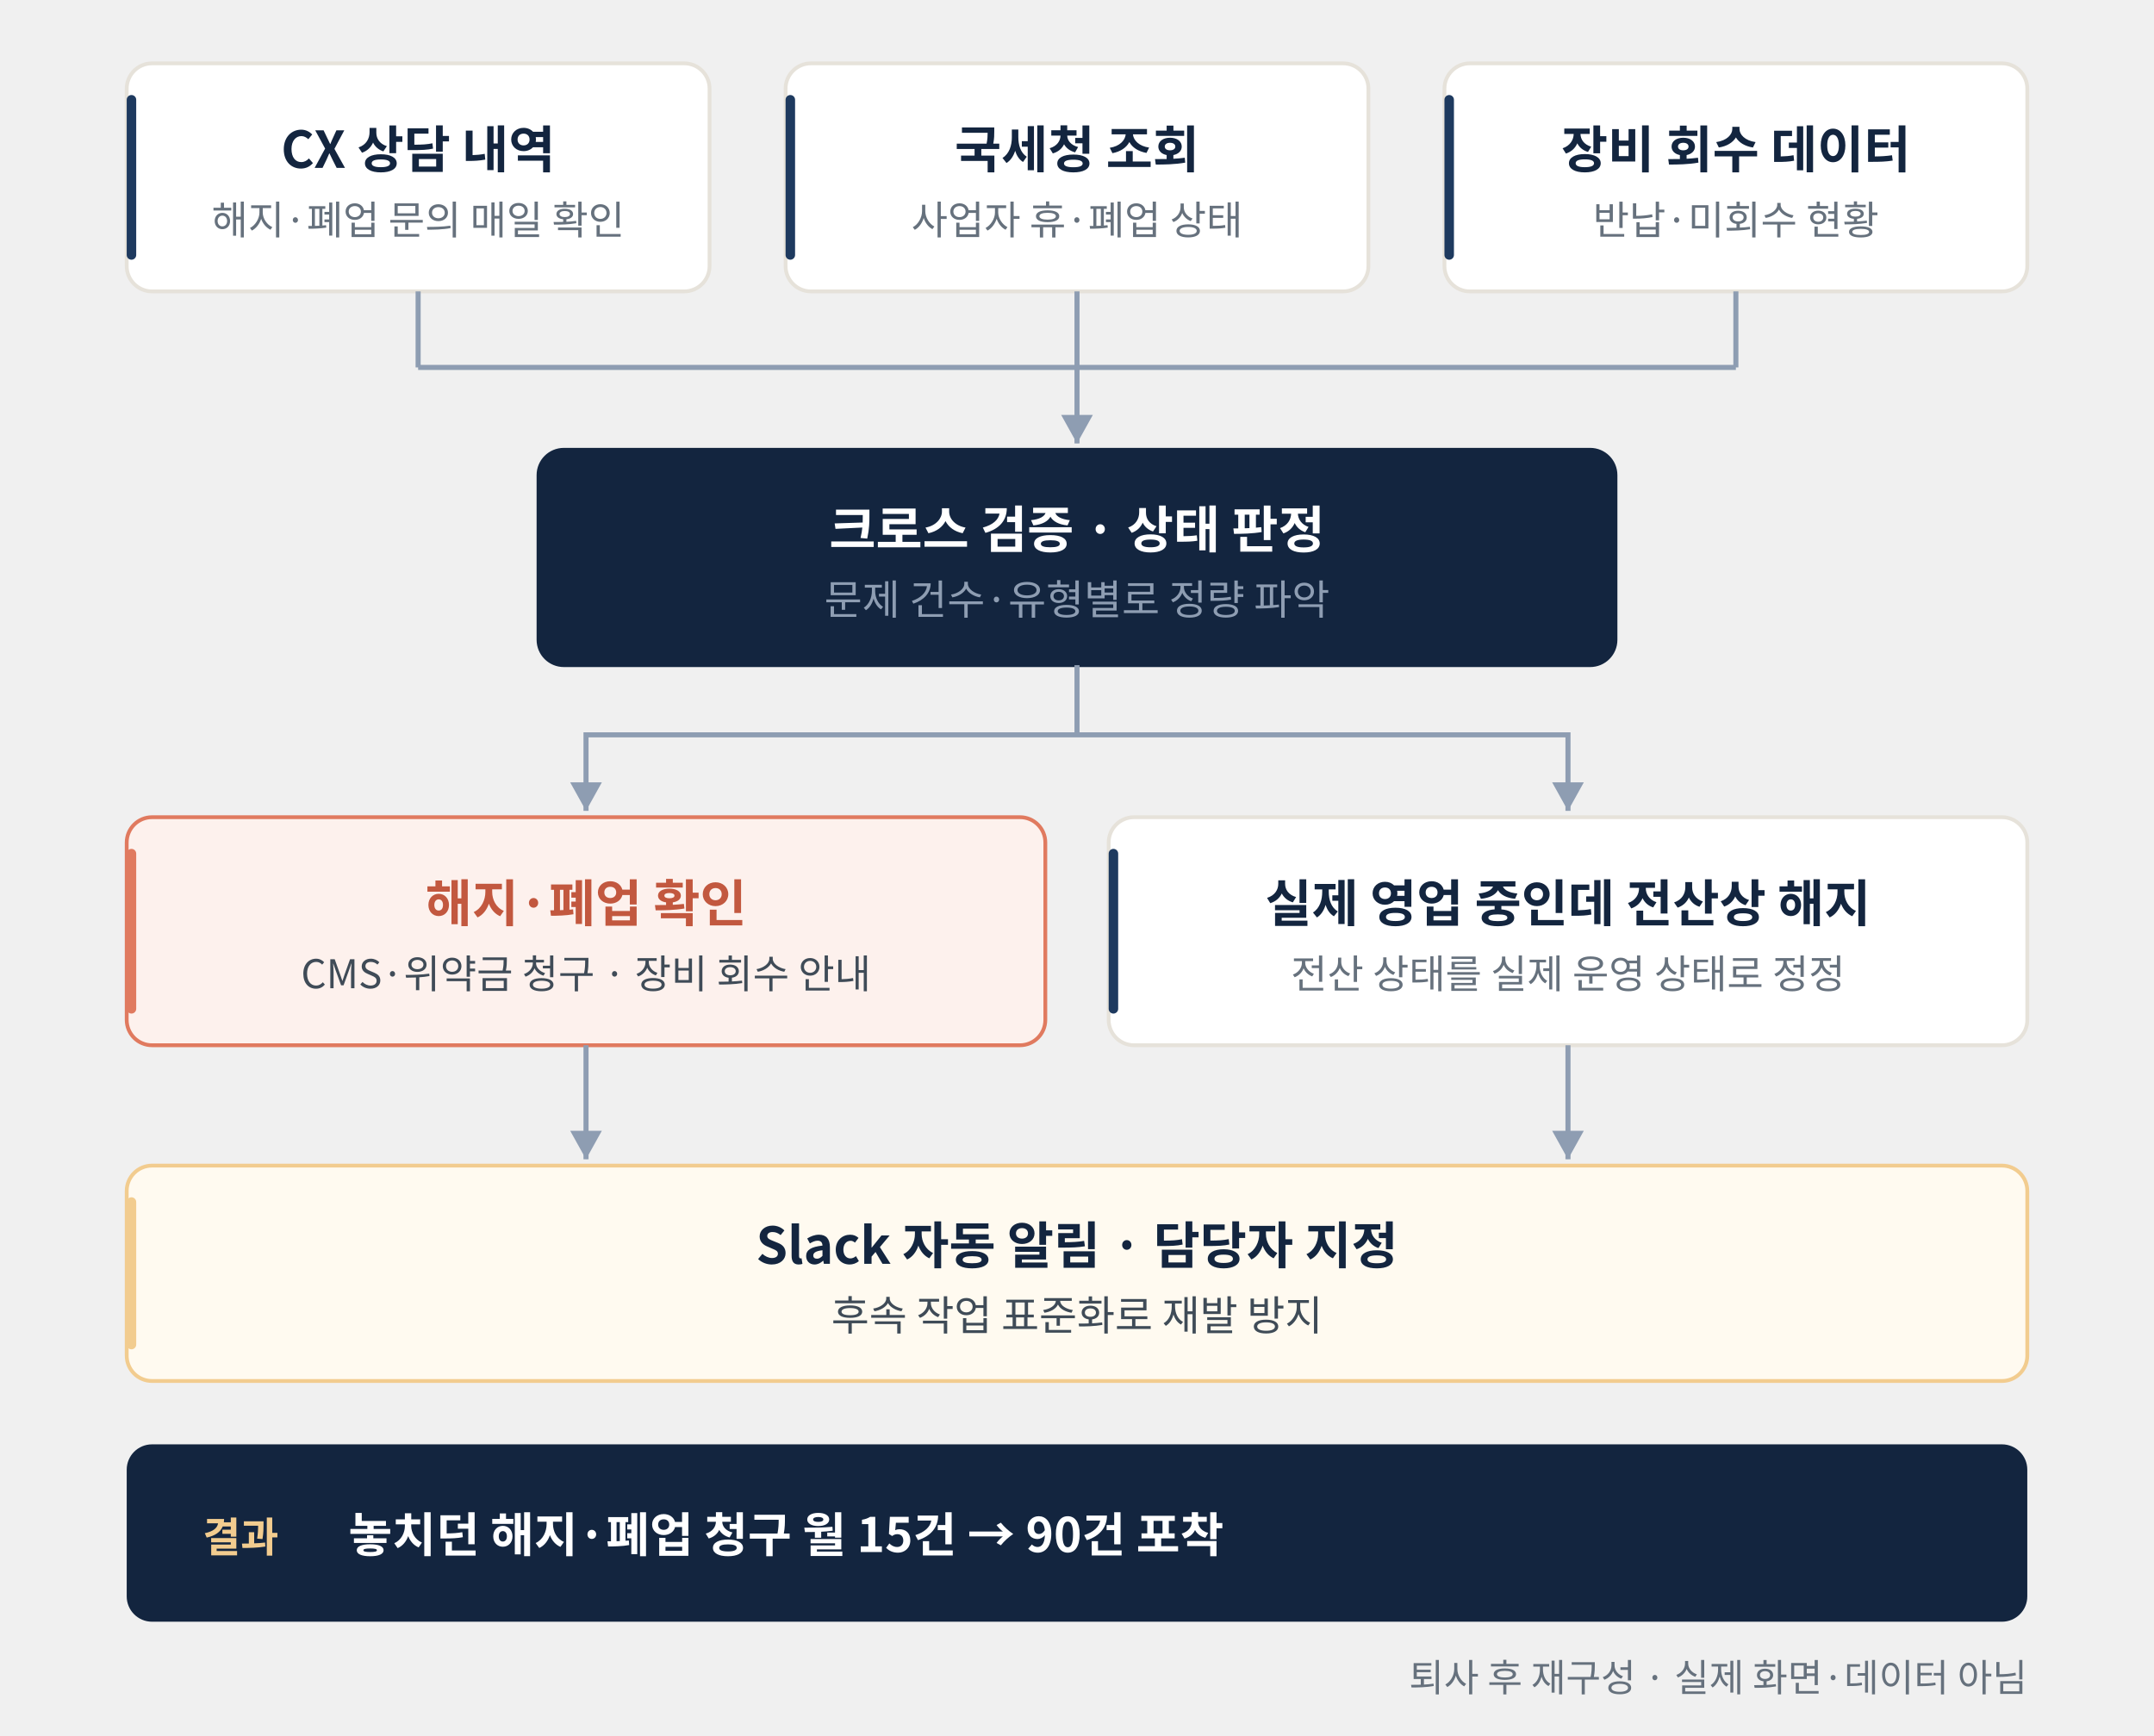
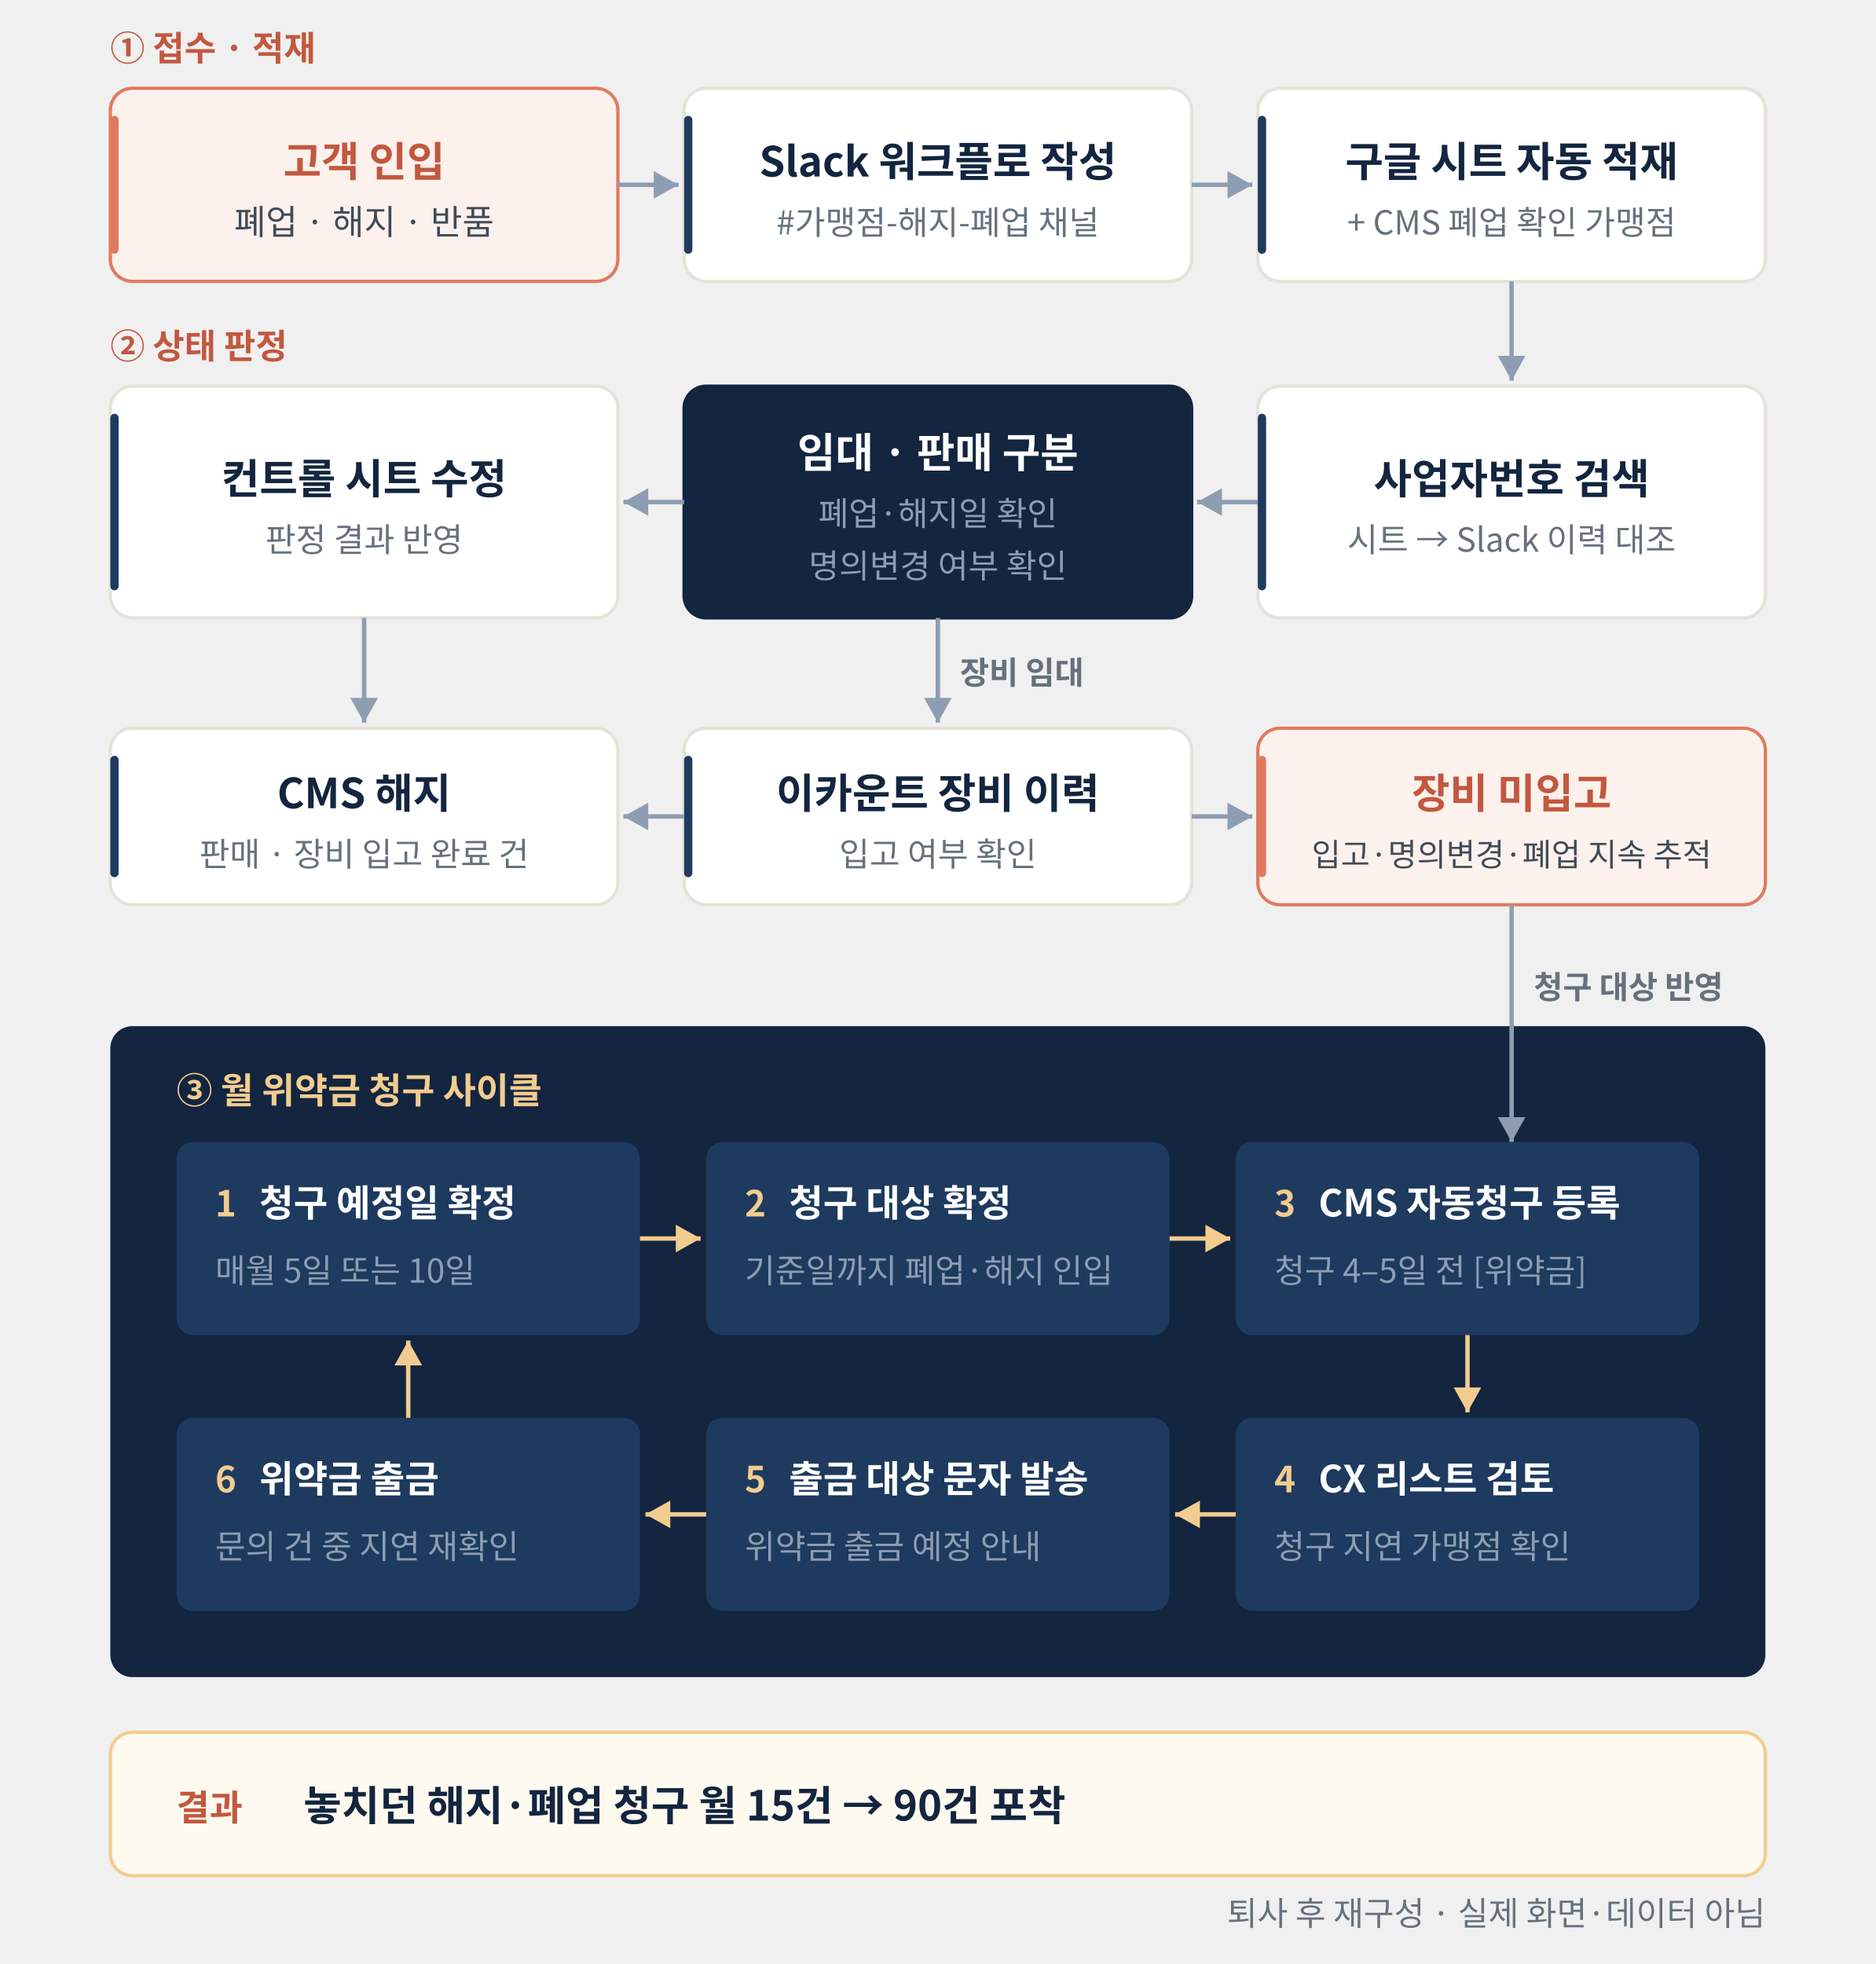
- <svg xmlns="http://www.w3.org/2000/svg" viewBox="0 0 680 548" font-family="'Pretendard Variable',Pretendard,-apple-system,'Noto Sans CJK KR','Noto Sans KR',sans-serif" role="img" aria-label="CX 상담, 국세청, 장비 회수 데이터 교차 검증 흐름도">
-   <rect x="40" y="20" width="184" height="72" rx="8" fill="#ffffff" stroke="#e6e2da" stroke-width="1.2" />
-   <rect x="40" y="30" width="3" height="52" rx="1.5" fill="#1e3a5f" />
-   <text x="132.0" y="53.0" font-size="16" font-weight="700" fill="#13253f" text-anchor="middle">CX 상담 내역</text>
-   <text x="132.0" y="74.0" font-size="12.5" font-weight="500" fill="#66717d" text-anchor="middle">해지·폐업 문의 매일 확인</text>
-   <path d="M132,92 L132,116" fill="none" stroke="#8e9db2" stroke-width="1.6" />
-   <rect x="248" y="20" width="184" height="72" rx="8" fill="#ffffff" stroke="#e6e2da" stroke-width="1.2" />
-   <rect x="248" y="30" width="3" height="52" rx="1.5" fill="#1e3a5f" />
-   <text x="340.0" y="53.0" font-size="16" font-weight="700" fill="#13253f" text-anchor="middle">국세청 조회</text>
-   <text x="340.0" y="74.0" font-size="12.5" font-weight="500" fill="#66717d" text-anchor="middle">사업자 휴·폐업 상태</text>
-   <path d="M340,92 L340,116" fill="none" stroke="#8e9db2" stroke-width="1.6" />
-   <rect x="456" y="20" width="184" height="72" rx="8" fill="#ffffff" stroke="#e6e2da" stroke-width="1.2" />
-   <rect x="456" y="30" width="3" height="52" rx="1.5" fill="#1e3a5f" />
-   <text x="548.0" y="53.0" font-size="16" font-weight="700" fill="#13253f" text-anchor="middle">장비 회수 데이터</text>
-   <text x="548.0" y="74.0" font-size="12.5" font-weight="500" fill="#66717d" text-anchor="middle">반납·미회수 현황</text>
-   <path d="M548,92 L548,116" fill="none" stroke="#8e9db2" stroke-width="1.6" />
-   <line x1="132" y1="116" x2="548" y2="116" stroke="#8e9db2" stroke-width="1.6" />
-   <path d="M340,116 L340,140" fill="none" stroke="#8e9db2" stroke-width="1.6" />
-   <polygon points="335,131 345,131 340,140" fill="#8e9db2" />
-   <rect x="170" y="142" width="340" height="68" rx="8" fill="#13253f" stroke="#13253f" stroke-width="1.2" />
-   <text x="340.0" y="173.0" font-size="16" font-weight="700" fill="#ffffff" text-anchor="middle">크로스 검증 · 상태 판정</text>
-   <text x="340.0" y="194.0" font-size="13" font-weight="500" fill="#8e9db2" text-anchor="middle">문제 건수·유형별로 정량 파악</text>
-   <path d="M340,210 L340,232" fill="none" stroke="#8e9db2" stroke-width="1.6" />
-   <path d="M340,232 L185,232 L185,256" fill="none" stroke="#8e9db2" stroke-width="1.6" />
-   <polygon points="180,247 190,247 185,256" fill="#8e9db2" />
-   <path d="M340,232 L495,232 L495,256" fill="none" stroke="#8e9db2" stroke-width="1.6" />
-   <polygon points="490,247 500,247 495,256" fill="#8e9db2" />
-   <rect x="40" y="258" width="290" height="72" rx="8" fill="#fdf1ed" stroke="#e07a5f" stroke-width="1.2" />
-   <rect x="40" y="268" width="3" height="52" rx="1.5" fill="#e07a5f" />
-   <text x="185.0" y="291.0" font-size="16" font-weight="700" fill="#c2583f" text-anchor="middle">해지·폐업 확인</text>
-   <text x="185.0" y="312.0" font-size="12.5" font-weight="500" fill="#3f4b57" text-anchor="middle">CMS·위약금 청구 · 장비 회수 안내</text>
-   <rect x="350" y="258" width="290" height="72" rx="8" fill="#ffffff" stroke="#e6e2da" stroke-width="1.2" />
-   <rect x="350" y="268" width="3" height="52" rx="1.5" fill="#1e3a5f" />
-   <text x="495.0" y="291.0" font-size="16" font-weight="700" fill="#13253f" text-anchor="middle">실제 영업 중인데 전산상 해지</text>
-   <text x="495.0" y="312.0" font-size="12.5" font-weight="500" fill="#66717d" text-anchor="middle">전산 상태를 실제 운영 상태로 정정</text>
-   <path d="M185,330 L185,366" fill="none" stroke="#8e9db2" stroke-width="1.6" />
-   <polygon points="180,357 190,357 185,366" fill="#8e9db2" />
-   <path d="M495,330 L495,366" fill="none" stroke="#8e9db2" stroke-width="1.6" />
-   <polygon points="490,357 500,357 495,366" fill="#8e9db2" />
-   <rect x="40" y="368" width="600" height="68" rx="8" fill="#fffaf0" stroke="#f2cc8f" stroke-width="1.2" />
-   <rect x="40" y="378" width="3" height="48" rx="1.5" fill="#f2cc8f" />
-   <text x="340.0" y="399.0" font-size="16" font-weight="700" fill="#13253f" text-anchor="middle">Slack 자동 알림 · 담당자 지정</text>
-   <text x="340.0" y="420.0" font-size="13" font-weight="500" fill="#3f4b57" text-anchor="middle">후속 작업 표준화로 재발 방지</text>
-   <rect x="40" y="456" width="600" height="56" rx="8" fill="#13253f" />
-   <text x="64" y="490" font-size="13" font-weight="700" fill="#f2cc8f" text-anchor="start">결과</text>
-   <text x="110" y="490" font-size="15" font-weight="700" fill="#fff" text-anchor="start">놓치던 해지·폐업 청구 월 15건 → 90건 포착</text>
-   <text x="640" y="534" font-size="12" font-weight="500" fill="#66717d" text-anchor="end">퇴사 후 재구성 · 실제 화면·데이터 아님</text>
+ <svg xmlns="http://www.w3.org/2000/svg" viewBox="0 0 680 712" font-family="'Pretendard Variable',Pretendard,-apple-system,'Noto Sans CJK KR','Noto Sans KR',sans-serif" role="img" aria-label="해지·폐업 접수부터 상태 판정, 장비 입고 확인, 월 위약금 청구 사이클까지의 흐름도">
+   <text x="40" y="22" font-size="12.5" font-weight="700" fill="#c2583f" text-anchor="start">① 접수 · 적재</text>
+   <rect x="40" y="32" width="184" height="70" rx="8" fill="#fdf1ed" stroke="#e07a5f" stroke-width="1.2" />
+   <rect x="40" y="42" width="3" height="50" rx="1.5" fill="#e07a5f" />
+   <text x="132.0" y="64.0" font-size="15" font-weight="700" fill="#c2583f" text-anchor="middle">고객 인입</text>
+   <text x="132.0" y="85.0" font-size="12.5" font-weight="500" fill="#3f4b57" text-anchor="middle">폐업 · 해지 · 반품</text>
+   <path d="M224,67 L246,67" fill="none" stroke="#8e9db2" stroke-width="1.6" />
+   <polygon points="237,62 237,72 246,67" fill="#8e9db2" />
+   <rect x="248" y="32" width="184" height="70" rx="8" fill="#ffffff" stroke="#e6e2da" stroke-width="1.2" />
+   <rect x="248" y="42" width="3" height="50" rx="1.5" fill="#1e3a5f" />
+   <text x="340.0" y="64.0" font-size="15" font-weight="700" fill="#13253f" text-anchor="middle">Slack 워크플로 작성</text>
+   <text x="340.0" y="85.0" font-size="12" font-weight="500" fill="#66717d" text-anchor="middle">#가맹점-해지-폐업 채널</text>
+   <path d="M432,67 L454,67" fill="none" stroke="#8e9db2" stroke-width="1.6" />
+   <polygon points="445,62 445,72 454,67" fill="#8e9db2" />
+   <rect x="456" y="32" width="184" height="70" rx="8" fill="#ffffff" stroke="#e6e2da" stroke-width="1.2" />
+   <rect x="456" y="42" width="3" height="50" rx="1.5" fill="#1e3a5f" />
+   <text x="548.0" y="64.0" font-size="15" font-weight="700" fill="#13253f" text-anchor="middle">구글 시트 자동 적재</text>
+   <text x="548.0" y="85.0" font-size="12" font-weight="500" fill="#66717d" text-anchor="middle">+ CMS 폐업 확인 가맹점</text>
+   <path d="M548,102 L548,138" fill="none" stroke="#8e9db2" stroke-width="1.6" />
+   <polygon points="543,129 553,129 548,138" fill="#8e9db2" />
+   <text x="40" y="130" font-size="12.5" font-weight="700" fill="#c2583f" text-anchor="start">② 상태 판정</text>
+   <rect x="456" y="140" width="184" height="84" rx="8" fill="#ffffff" stroke="#e6e2da" stroke-width="1.2" />
+   <rect x="456" y="150" width="3" height="64" rx="1.5" fill="#1e3a5f" />
+   <text x="548.0" y="179.0" font-size="15" font-weight="700" fill="#13253f" text-anchor="middle">사업자번호 검색</text>
+   <text x="548.0" y="200.0" font-size="12" font-weight="500" fill="#66717d" text-anchor="middle">시트 → Slack 이력 대조</text>
+   <path d="M456,182 L434,182" fill="none" stroke="#8e9db2" stroke-width="1.6" />
+   <polygon points="443,177 443,187 434,182" fill="#8e9db2" />
+   <rect x="248" y="140" width="184" height="84" rx="8" fill="#13253f" stroke="#13253f" stroke-width="1.2" />
+   <text x="340.0" y="169.5" font-size="15" font-weight="700" fill="#ffffff" text-anchor="middle">임대 · 판매 구분</text>
+   <text x="340.0" y="190.5" font-size="12" font-weight="500" fill="#8e9db2" text-anchor="middle">폐업·해지일 확인</text>
+   <text x="340.0" y="209.5" font-size="12" font-weight="500" fill="#8e9db2" text-anchor="middle">명의변경 여부 확인</text>
+   <path d="M248,182 L226,182" fill="none" stroke="#8e9db2" stroke-width="1.6" />
+   <polygon points="235,177 235,187 226,182" fill="#8e9db2" />
+   <rect x="40" y="140" width="184" height="84" rx="8" fill="#ffffff" stroke="#e6e2da" stroke-width="1.2" />
+   <rect x="40" y="150" width="3" height="64" rx="1.5" fill="#1e3a5f" />
+   <text x="132.0" y="179.0" font-size="15" font-weight="700" fill="#13253f" text-anchor="middle">컨트롤 시트 수정</text>
+   <text x="132.0" y="200.0" font-size="12" font-weight="500" fill="#66717d" text-anchor="middle">판정 결과 반영</text>
+   <path d="M132,224 L132,262" fill="none" stroke="#8e9db2" stroke-width="1.6" />
+   <polygon points="127,253 137,253 132,262" fill="#8e9db2" />
+   <path d="M340,224 L340,262" fill="none" stroke="#8e9db2" stroke-width="1.6" />
+   <polygon points="335,253 345,253 340,262" fill="#8e9db2" />
+   <text x="348" y="248" font-size="11.5" font-weight="600" fill="#66717d" text-anchor="start">장비 임대</text>
+   <rect x="40" y="264" width="184" height="64" rx="8" fill="#ffffff" stroke="#e6e2da" stroke-width="1.2" />
+   <rect x="40" y="274" width="3" height="44" rx="1.5" fill="#1e3a5f" />
+   <text x="132.0" y="293.0" font-size="15" font-weight="700" fill="#13253f" text-anchor="middle">CMS 해지</text>
+   <text x="132.0" y="314.0" font-size="12" font-weight="500" fill="#66717d" text-anchor="middle">판매 · 장비 입고 완료 건</text>
+   <rect x="248" y="264" width="184" height="64" rx="8" fill="#ffffff" stroke="#e6e2da" stroke-width="1.2" />
+   <rect x="248" y="274" width="3" height="44" rx="1.5" fill="#1e3a5f" />
+   <text x="340.0" y="293.0" font-size="15" font-weight="700" fill="#13253f" text-anchor="middle">이카운트 장비 이력</text>
+   <text x="340.0" y="314.0" font-size="12" font-weight="500" fill="#66717d" text-anchor="middle">입고 여부 확인</text>
+   <path d="M248,296 L226,296" fill="none" stroke="#8e9db2" stroke-width="1.6" />
+   <polygon points="235,291 235,301 226,296" fill="#8e9db2" />
+   <path d="M432,296 L454,296" fill="none" stroke="#8e9db2" stroke-width="1.6" />
+   <polygon points="445,291 445,301 454,296" fill="#8e9db2" />
+   <rect x="456" y="264" width="184" height="64" rx="8" fill="#fdf1ed" stroke="#e07a5f" stroke-width="1.2" />
+   <rect x="456" y="274" width="3" height="44" rx="1.5" fill="#e07a5f" />
+   <text x="548.0" y="293.0" font-size="15" font-weight="700" fill="#c2583f" text-anchor="middle">장비 미입고</text>
+   <text x="548.0" y="314.0" font-size="11.5" font-weight="500" fill="#3f4b57" text-anchor="middle">입고·명의변경·폐업 지속 추적</text>
+   <rect x="40" y="372" width="600" height="236" rx="8" fill="#13253f" />
+   <text x="64" y="400" font-size="13" font-weight="700" fill="#f2cc8f" text-anchor="start">③ 월 위약금 청구 사이클</text>
+   <path d="M548,328 L548,414" fill="none" stroke="#8e9db2" stroke-width="1.6" />
+   <polygon points="543,405 553,405 548,414" fill="#8e9db2" />
+   <text x="556" y="362" font-size="11.5" font-weight="600" fill="#66717d" text-anchor="start">청구 대상 반영</text>
+   <rect x="64" y="414" width="168" height="70" rx="6" fill="#1e3a5f" />
+   <text x="78" y="441" font-size="13" font-weight="800" fill="#f2cc8f" text-anchor="start">1</text>
+   <text x="94" y="441" font-size="13.5" font-weight="700" fill="#fff" text-anchor="start">청구 예정일 확정</text>
+   <text x="78" y="465" font-size="12" font-weight="500" fill="#8e9db2" text-anchor="start">매월 5일 또는 10일</text>
+   <rect x="256" y="414" width="168" height="70" rx="6" fill="#1e3a5f" />
+   <text x="270" y="441" font-size="13" font-weight="800" fill="#f2cc8f" text-anchor="start">2</text>
+   <text x="286" y="441" font-size="13.5" font-weight="700" fill="#fff" text-anchor="start">청구 대상 확정</text>
+   <text x="270" y="465" font-size="12" font-weight="500" fill="#8e9db2" text-anchor="start">기준일까지 폐업·해지 인입</text>
+   <rect x="448" y="414" width="168" height="70" rx="6" fill="#1e3a5f" />
+   <text x="462" y="441" font-size="13" font-weight="800" fill="#f2cc8f" text-anchor="start">3</text>
+   <text x="478" y="441" font-size="13.5" font-weight="700" fill="#fff" text-anchor="start">CMS 자동청구 등록</text>
+   <text x="462" y="465" font-size="12" font-weight="500" fill="#8e9db2" text-anchor="start">청구 4–5일 전 [위약금]</text>
+   <rect x="448" y="514" width="168" height="70" rx="6" fill="#1e3a5f" />
+   <text x="462" y="541" font-size="13" font-weight="800" fill="#f2cc8f" text-anchor="start">4</text>
+   <text x="478" y="541" font-size="13.5" font-weight="700" fill="#fff" text-anchor="start">CX 리스트 검토</text>
+   <text x="462" y="565" font-size="12" font-weight="500" fill="#8e9db2" text-anchor="start">청구 지연 가맹점 확인</text>
+   <rect x="256" y="514" width="168" height="70" rx="6" fill="#1e3a5f" />
+   <text x="270" y="541" font-size="13" font-weight="800" fill="#f2cc8f" text-anchor="start">5</text>
+   <text x="286" y="541" font-size="13.5" font-weight="700" fill="#fff" text-anchor="start">출금 대상 문자 발송</text>
+   <text x="270" y="565" font-size="12" font-weight="500" fill="#8e9db2" text-anchor="start">위약금 출금 예정 안내</text>
+   <rect x="64" y="514" width="168" height="70" rx="6" fill="#1e3a5f" />
+   <text x="78" y="541" font-size="13" font-weight="800" fill="#f2cc8f" text-anchor="start">6</text>
+   <text x="94" y="541" font-size="13.5" font-weight="700" fill="#fff" text-anchor="start">위약금 출금</text>
+   <text x="78" y="565" font-size="12" font-weight="500" fill="#8e9db2" text-anchor="start">문의 건 중 지연 재확인</text>
+   <path d="M232,449 L254,449" fill="none" stroke="#f2cc8f" stroke-width="1.6" />
+   <polygon points="245,444 245,454 254,449" fill="#f2cc8f" />
+   <path d="M424,449 L446,449" fill="none" stroke="#f2cc8f" stroke-width="1.6" />
+   <polygon points="437,444 437,454 446,449" fill="#f2cc8f" />
+   <path d="M532,484 L532,512" fill="none" stroke="#f2cc8f" stroke-width="1.6" />
+   <polygon points="527,503 537,503 532,512" fill="#f2cc8f" />
+   <path d="M448,549 L426,549" fill="none" stroke="#f2cc8f" stroke-width="1.6" />
+   <polygon points="435,544 435,554 426,549" fill="#f2cc8f" />
+   <path d="M256,549 L234,549" fill="none" stroke="#f2cc8f" stroke-width="1.6" />
+   <polygon points="243,544 243,554 234,549" fill="#f2cc8f" />
+   <path d="M148,514 L148,486" fill="none" stroke="#f2cc8f" stroke-width="1.6" />
+   <polygon points="143,495 153,495 148,486" fill="#f2cc8f" />
+   <rect x="40" y="628" width="600" height="52" rx="8" fill="#fffaf0" stroke="#f2cc8f" stroke-width="1.2" />
+   <text x="64" y="660" font-size="13" font-weight="700" fill="#c2583f" text-anchor="start">결과</text>
+   <text x="110" y="660" font-size="15" font-weight="700" fill="#13253f" text-anchor="start">놓치던 해지·폐업 청구 월 15건 → 90건 포착</text>
+   <text x="640" y="698" font-size="12" font-weight="500" fill="#66717d" text-anchor="end">퇴사 후 재구성 · 실제 화면·데이터 아님</text>
</svg>
